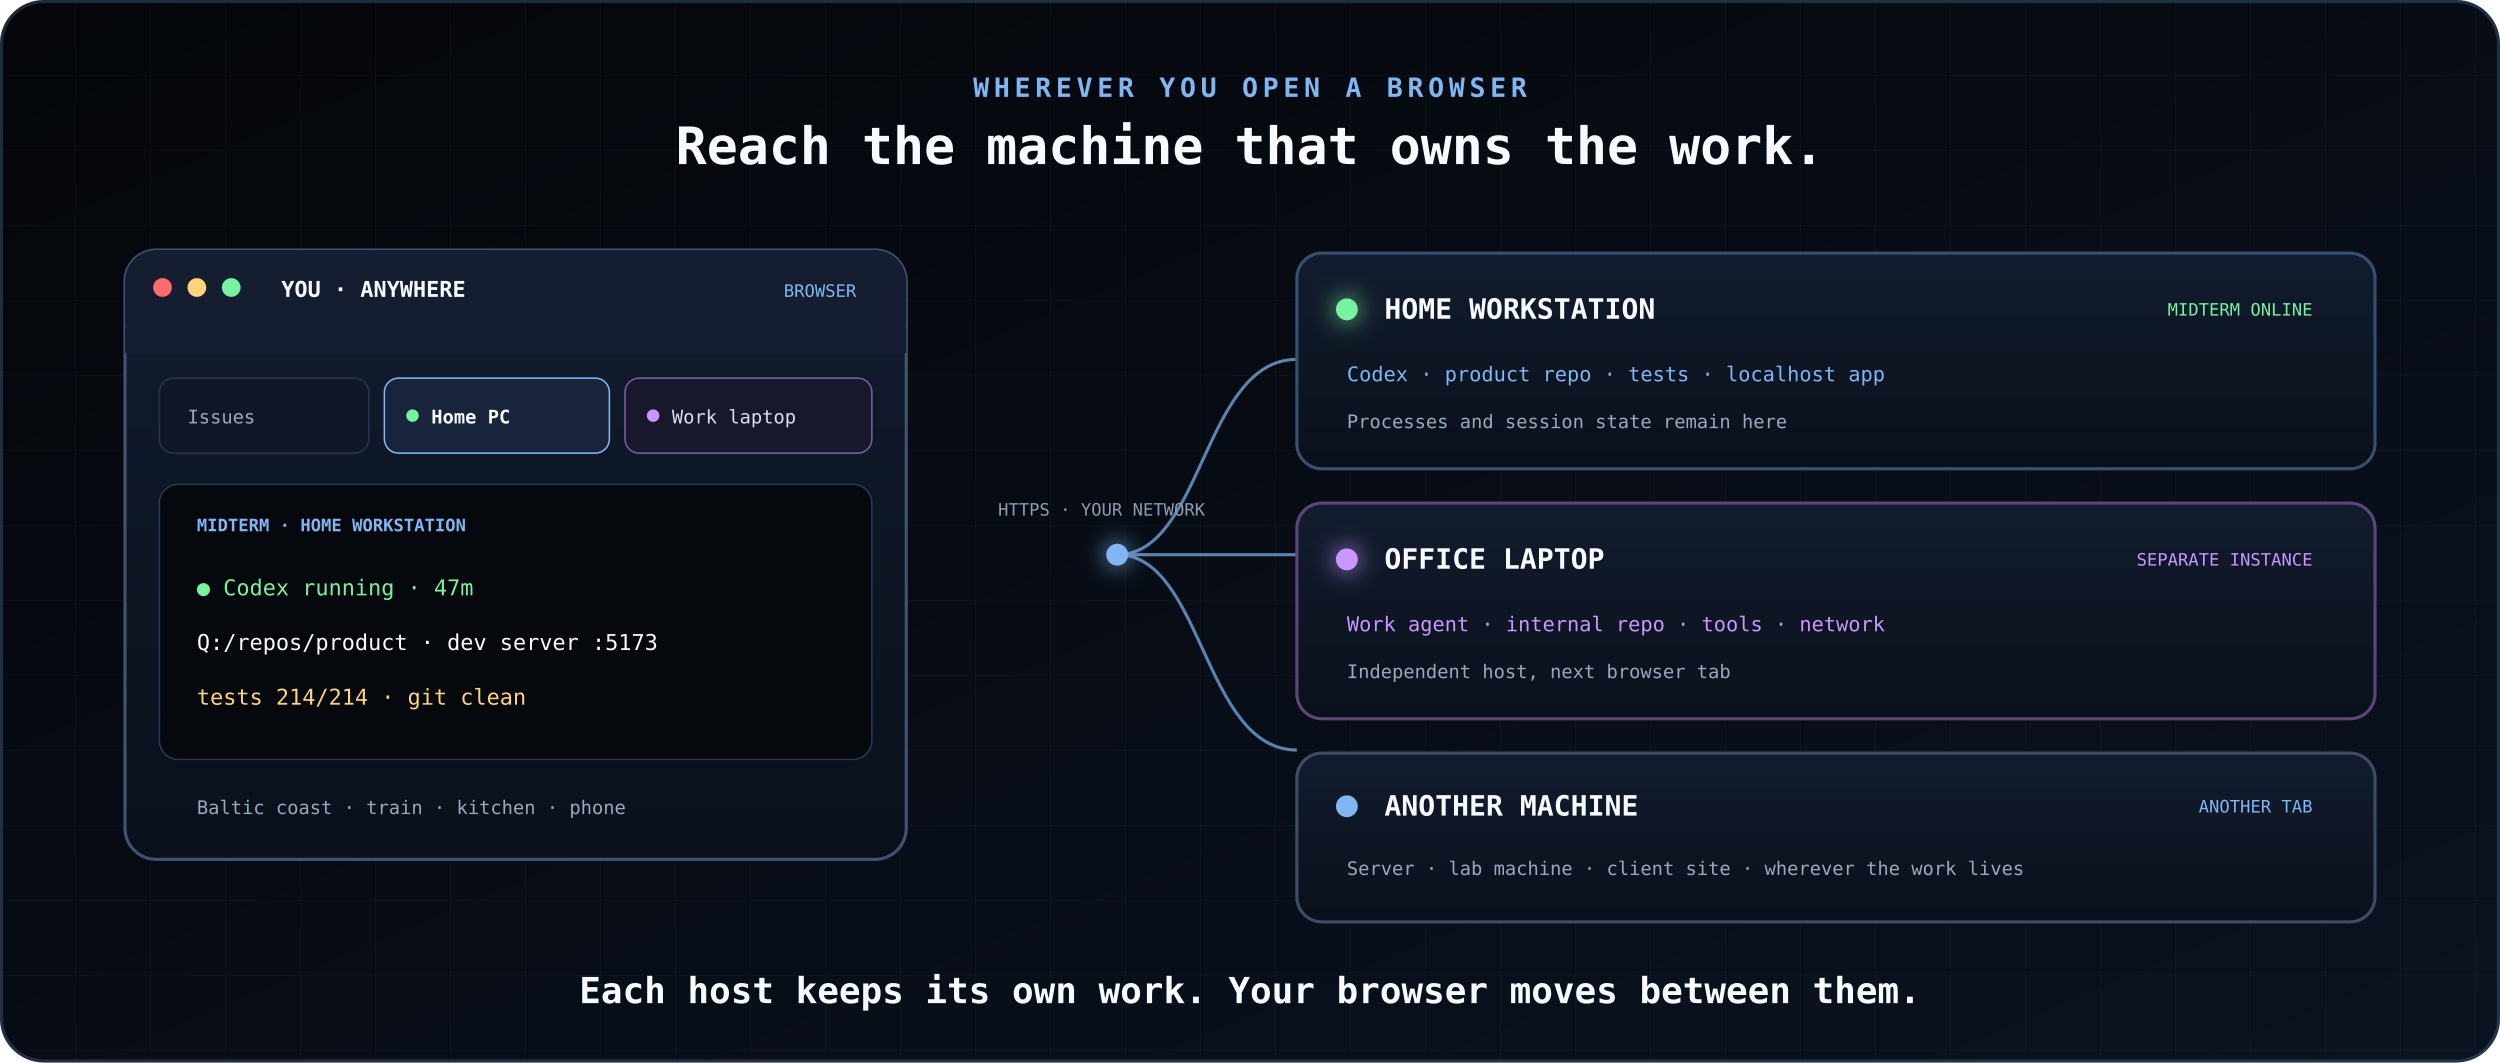
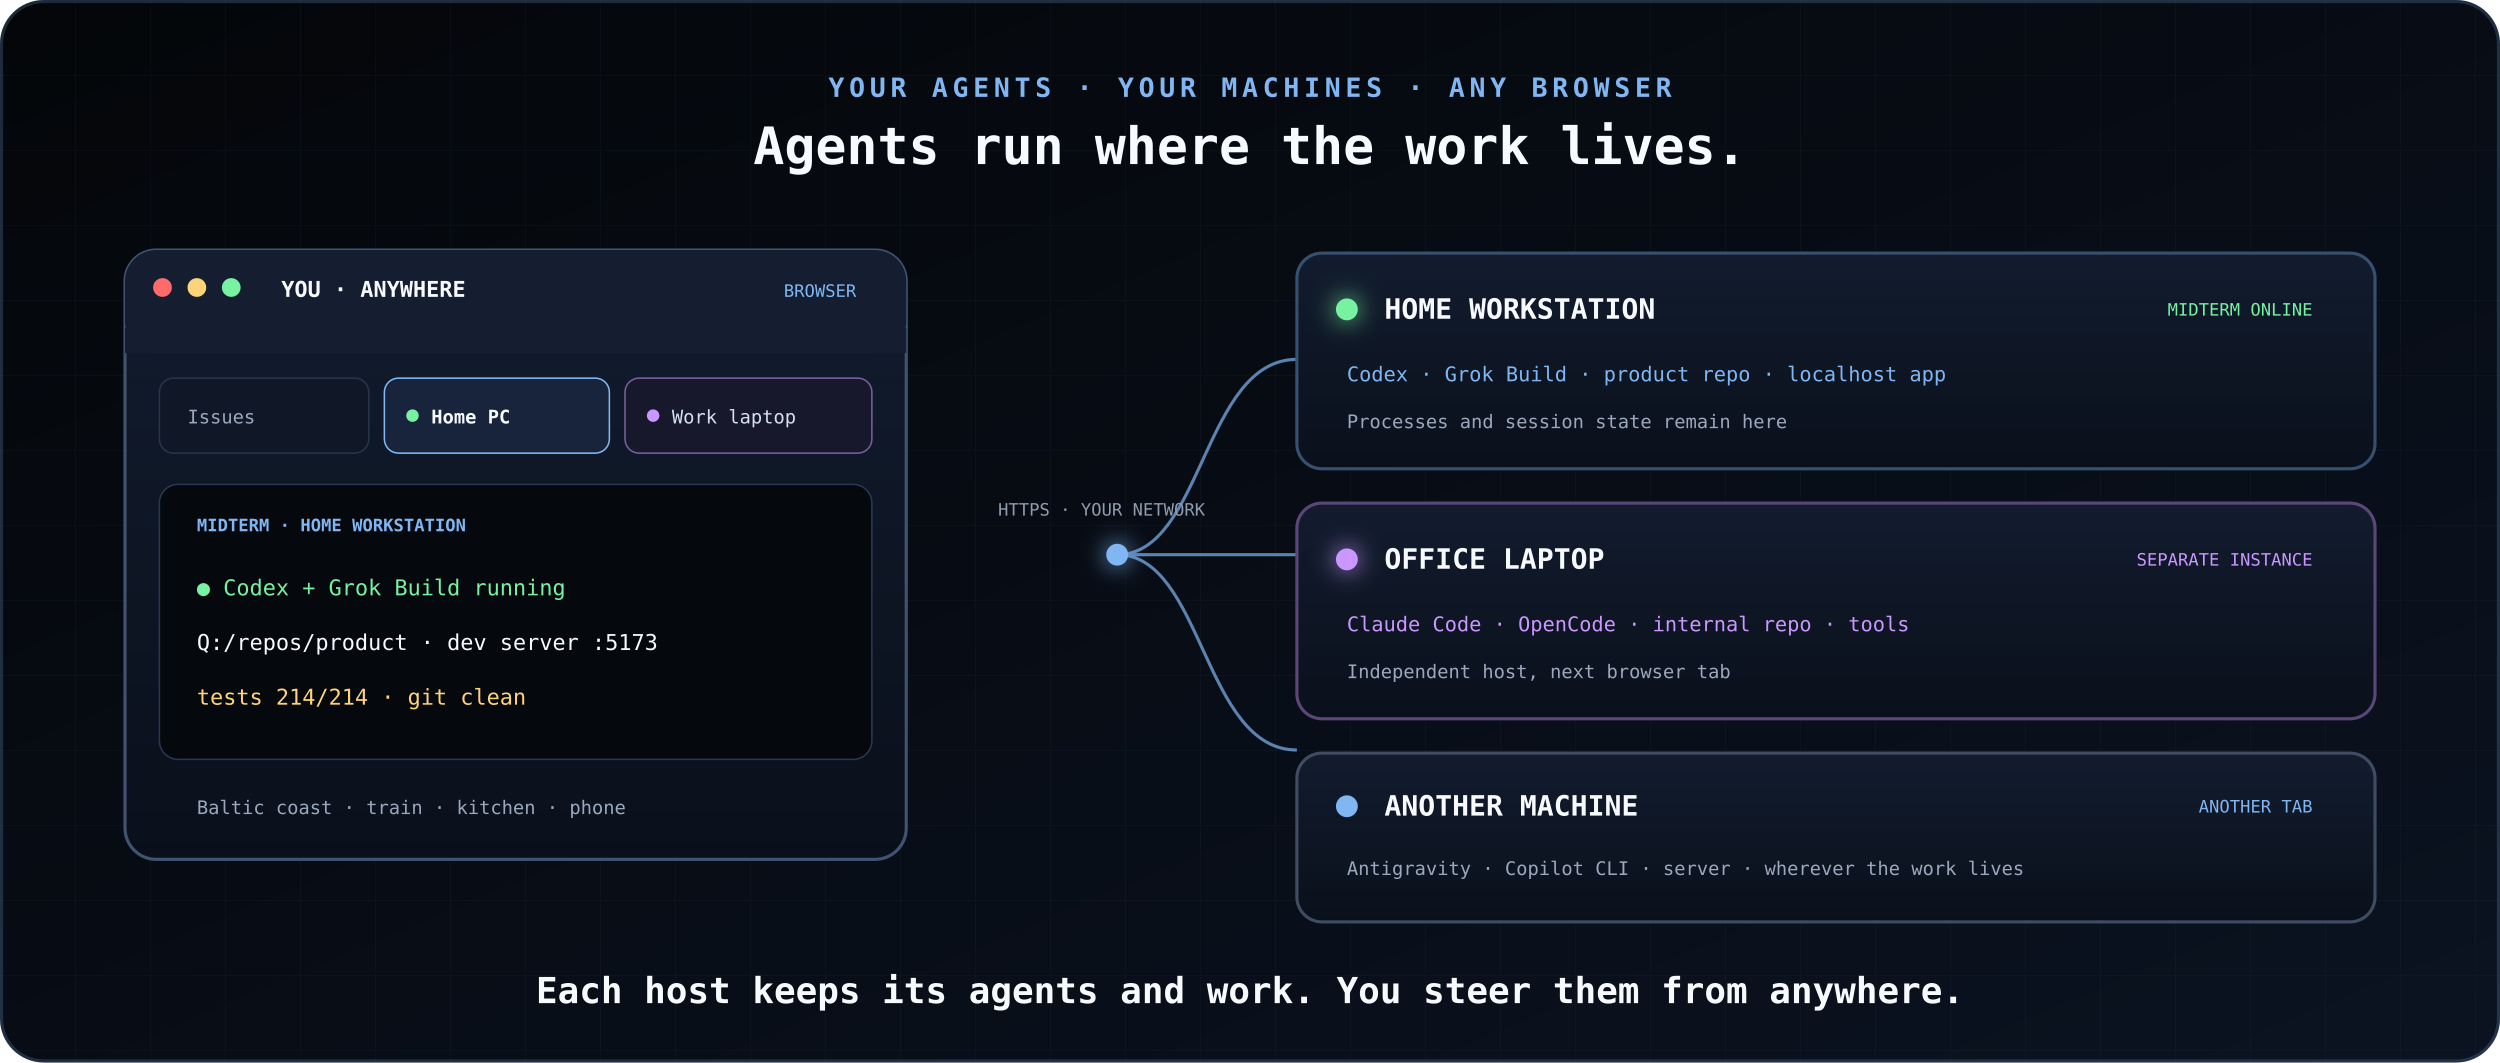
<svg xmlns="http://www.w3.org/2000/svg" width="1600" height="680" viewBox="0 0 1600 680" role="img" aria-labelledby="title desc">
  <defs>
    <linearGradient id="bg" x1="0" y1="0" x2="1" y2="1">
      <stop stop-color="#040609" />
      <stop offset="1" stop-color="#0b1321" />
    </linearGradient>
    <linearGradient id="panel" x1="0" y1="0" x2="0" y2="1">
      <stop stop-color="#121c2e" />
      <stop offset="1" stop-color="#0a101b" />
    </linearGradient>
    <linearGradient id="beam" x1="0" y1="0" x2="1" y2="0">
      <stop stop-color="#80b6f2" stop-opacity="0.15" />
      <stop offset="0.5" stop-color="#80b6f2" stop-opacity="0.95" />
      <stop offset="1" stop-color="#80b6f2" stop-opacity="0.15" />
    </linearGradient>
    <pattern id="grid" width="48" height="48" patternUnits="userSpaceOnUse">
      <path d="M48 0H0V48" fill="none" stroke="#80b6f2" stroke-opacity="0.045" />
    </pattern>
    <filter id="glow" x="-200%" y="-200%" width="500%" height="500%">
      <feGaussianBlur stdDeviation="8" result="b" />
      <feMerge>
        <feMergeNode in="b" />
        <feMergeNode in="SourceGraphic" />
      </feMerge>
    </filter>
  </defs>
  <rect width="1600" height="680" rx="28" fill="url(#bg)" />
  <rect width="1600" height="680" rx="28" fill="url(#grid)" />
  <rect x="1" y="1" width="1598" height="678" rx="27" fill="none" stroke="#80b6f2" stroke-opacity="0.2" stroke-width="2" />
  <g font-family="ui-monospace, SFMono-Regular, Menlo, Consolas, monospace">
-     <text x="800" y="62" fill="#80b6f2" font-size="17" text-anchor="middle" font-weight="700" letter-spacing="3">WHEREVER YOU OPEN A BROWSER</text>
-     <text x="800" y="105" fill="#f7faff" font-size="33" text-anchor="middle" font-weight="700">Reach the machine that owns the work.</text>
+     <text x="800" y="62" fill="#80b6f2" font-size="17" text-anchor="middle" font-weight="700" letter-spacing="3">YOUR AGENTS · YOUR MACHINES · ANY BROWSER</text>
+     <text x="800" y="105" fill="#f7faff" font-size="33" text-anchor="middle" font-weight="700">Agents run where the work lives.</text>
    <g transform="translate(80 160)">
      <rect width="500" height="390" rx="20" fill="url(#panel)" stroke="#405472" stroke-width="2" />
      <rect width="500" height="66" rx="20" fill="#141e30" />
      <rect y="50" width="500" height="16" fill="#141e30" />
      <circle cx="24" cy="24" r="6" fill="#ff6b6b" />
      <circle cx="46" cy="24" r="6" fill="#ffd479" />
      <circle cx="68" cy="24" r="6" fill="#77f2a1" />
      <text x="100" y="30" fill="#f7faff" font-size="14" font-weight="700">YOU · ANYWHERE</text>
      <text x="468" y="30" fill="#80b6f2" font-size="11" text-anchor="end">BROWSER</text>
      <g transform="translate(22 82)">
        <rect width="134" height="48" rx="9" fill="#101827" stroke="#26344a" />
        <text x="18" y="29" fill="#9aa8bd" font-size="12">Issues</text>
        <rect x="144" width="144" height="48" rx="9" fill="#17243b" stroke="#80b6f2" />
        <circle cx="162" cy="24" r="4" fill="#77f2a1" />
        <text x="174" y="29" fill="#f7faff" font-size="12" font-weight="700">Home PC</text>
        <rect x="298" width="158" height="48" rx="9" fill="#17182b" stroke="#c997ff" stroke-opacity="0.55" />
        <circle cx="316" cy="24" r="4" fill="#c997ff" />
        <text x="328" y="29" fill="#d7e0ef" font-size="12">Work laptop</text>
      </g>
      <rect x="22" y="150" width="456" height="176" rx="12" fill="#05080d" stroke="#293750" />
      <text x="46" y="180" fill="#80b6f2" font-size="11" font-weight="700">MIDTERM · HOME WORKSTATION</text>
-       <text x="46" y="221" fill="#77f2a1" font-size="14">● Codex running · 47m</text>
+       <text x="46" y="221" fill="#77f2a1" font-size="14">● Codex + Grok Build running</text>
      <text x="46" y="256" fill="#f7faff" font-size="14">Q:/repos/product · dev server :5173</text>
      <text x="46" y="291" fill="#ffd479" font-size="14">tests 214/214 · git clean</text>
      <text x="46" y="361" fill="#9aa8bd" font-size="12">Baltic coast · train · kitchen · phone</text>
    </g>
    <path d="M580 355H715" fill="none" stroke="url(#beam)" stroke-width="4" />
    <circle cx="715" cy="355" r="7" fill="#80b6f2" filter="url(#glow)" />
    <path d="M715 355C770 355 770 230 830 230M715 355H830M715 355C770 355 770 480 830 480" fill="none" stroke="#80b6f2" stroke-opacity="0.7" stroke-width="2" />
    <text x="705" y="330" fill="#8f9caf" font-size="11" text-anchor="middle">HTTPS · YOUR NETWORK</text>
    <g transform="translate(830 162)">
      <rect width="690" height="138" rx="16" fill="url(#panel)" stroke="#36506f" stroke-width="2" />
      <circle cx="32" cy="36" r="7" fill="#77f2a1" filter="url(#glow)" />
      <text x="56" y="42" fill="#f7faff" font-size="18" font-weight="700">HOME WORKSTATION</text>
      <text x="650" y="40" fill="#77f2a1" font-size="11" text-anchor="end">MIDTERM ONLINE</text>
-       <text x="32" y="82" fill="#80b6f2" font-size="13">Codex · product repo · tests · localhost app</text>
+       <text x="32" y="82" fill="#80b6f2" font-size="13">Codex · Grok Build · product repo · localhost app</text>
      <text x="32" y="112" fill="#9aa8bd" font-size="12">Processes and session state remain here</text>
    </g>
    <g transform="translate(830 322)">
      <rect width="690" height="138" rx="16" fill="url(#panel)" stroke="#5c4677" stroke-width="2" />
      <circle cx="32" cy="36" r="7" fill="#c997ff" filter="url(#glow)" />
      <text x="56" y="42" fill="#f7faff" font-size="18" font-weight="700">OFFICE LAPTOP</text>
      <text x="650" y="40" fill="#c997ff" font-size="11" text-anchor="end">SEPARATE INSTANCE</text>
-       <text x="32" y="82" fill="#c997ff" font-size="13">Work agent · internal repo · tools · network</text>
+       <text x="32" y="82" fill="#c997ff" font-size="13">Claude Code · OpenCode · internal repo · tools</text>
      <text x="32" y="112" fill="#9aa8bd" font-size="12">Independent host, next browser tab</text>
    </g>
    <g transform="translate(830 482)">
      <rect width="690" height="108" rx="16" fill="url(#panel)" stroke="#3f4c61" stroke-width="2" />
      <circle cx="32" cy="34" r="7" fill="#80b6f2" />
      <text x="56" y="40" fill="#f7faff" font-size="18" font-weight="700">ANOTHER MACHINE</text>
      <text x="650" y="38" fill="#80b6f2" font-size="11" text-anchor="end">ANOTHER TAB</text>
-       <text x="32" y="78" fill="#9aa8bd" font-size="12">Server · lab machine · client site · wherever the work lives</text>
+       <text x="32" y="78" fill="#9aa8bd" font-size="12">Antigravity · Copilot CLI · server · wherever the work lives</text>
    </g>
-     <text x="800" y="642" fill="#f7faff" font-size="23" text-anchor="middle" font-weight="700">Each host keeps its own work. Your browser moves between them.</text>
+     <text x="800" y="642" fill="#f7faff" font-size="23" text-anchor="middle" font-weight="700">Each host keeps its agents and work. You steer them from anywhere.</text>
  </g>
</svg>
